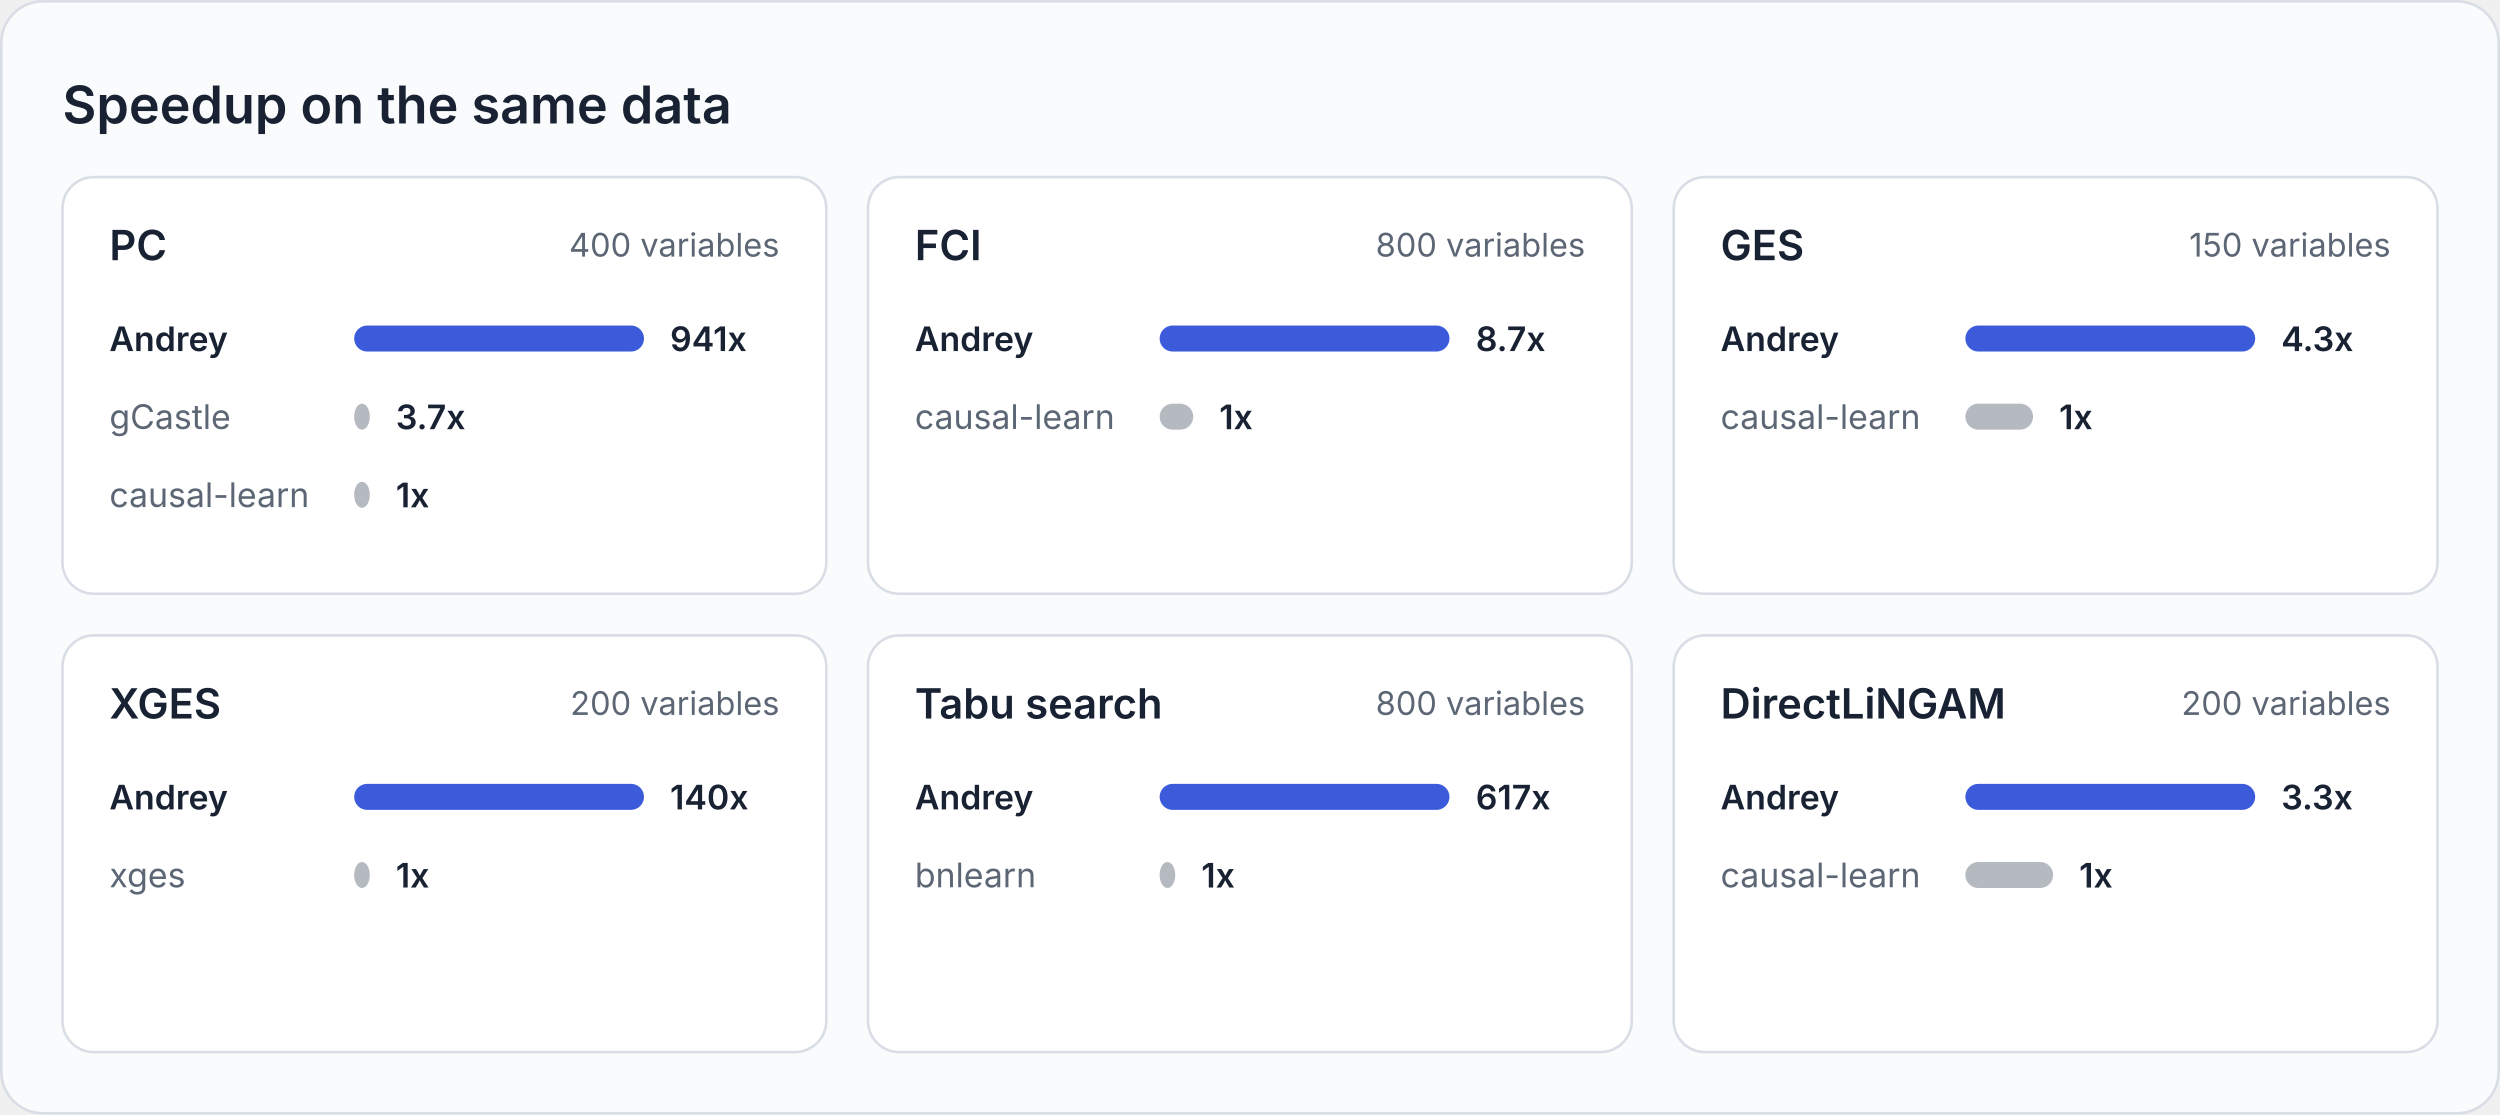
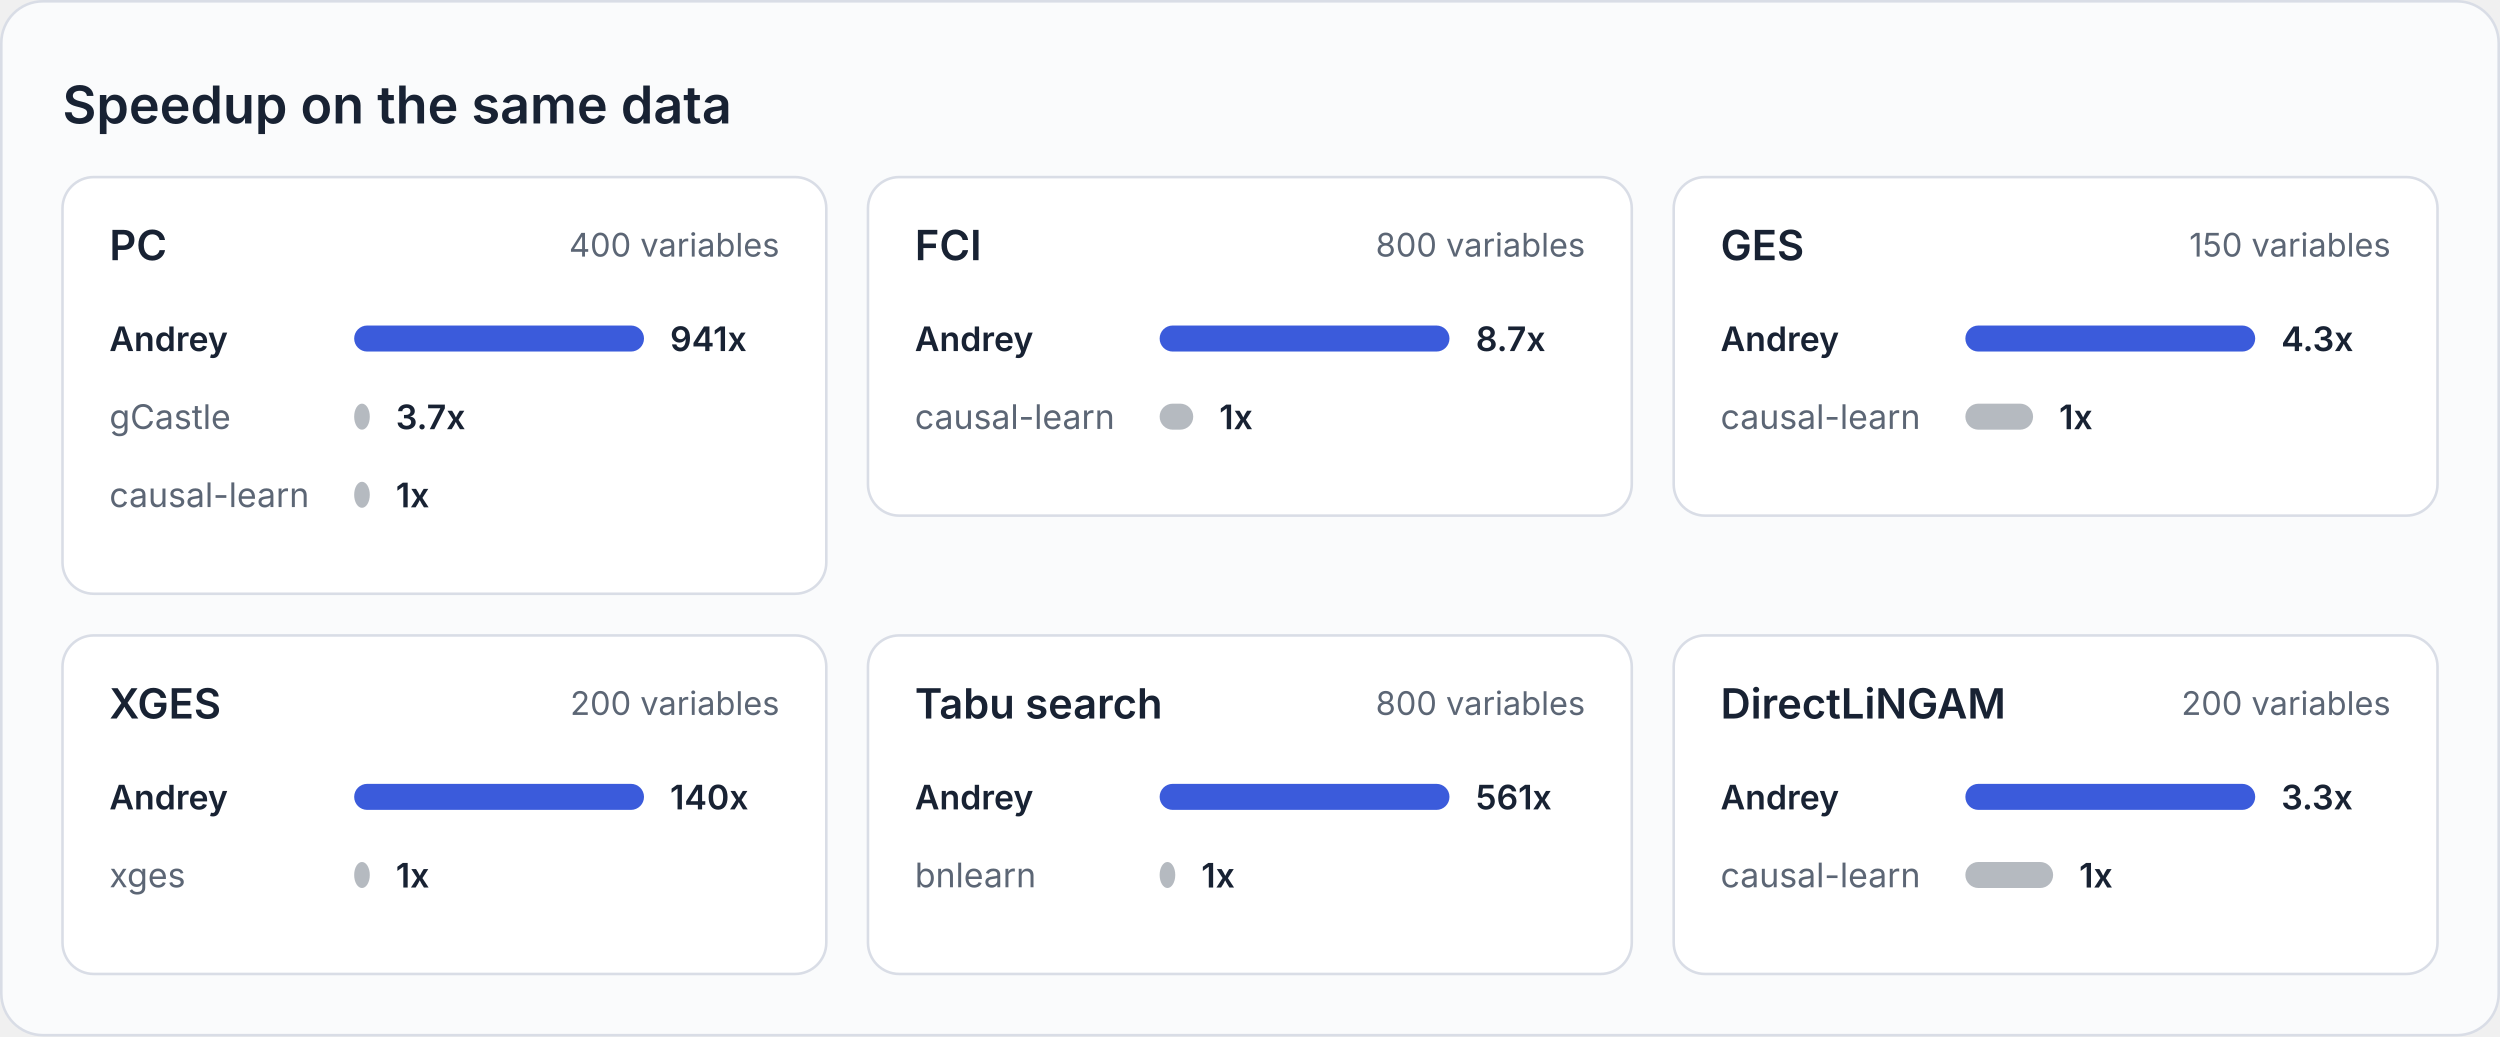
- <svg xmlns="http://www.w3.org/2000/svg" width="960" height="428" viewBox="0 0 960 428" font-family="Inter, -apple-system, BlinkMacSystemFont, 'Segoe UI', Helvetica, Arial, sans-serif" role="img" aria-labelledby="chart-title chart-desc">
-   <rect x="0.5" y="0.5" width="959" height="427" rx="16" fill="#fafbfc" stroke="#d9dde6" />
+ <svg xmlns="http://www.w3.org/2000/svg" width="960" height="398" viewBox="0 0 960 398" font-family="Inter, -apple-system, BlinkMacSystemFont, 'Segoe UI', Helvetica, Arial, sans-serif" role="img" aria-labelledby="chart-title chart-desc">
+   <rect x="0.5" y="0.5" width="959" height="397" rx="16" fill="#fafbfc" stroke="#d9dde6" />
  <text x="24.0" y="40.0" font-size="20" font-weight="600" fill="#182233" text-anchor="start" dominant-baseline="middle">Speedup on the same data</text>
  <rect x="24.0" y="68.0" width="293.3" height="160" rx="12" fill="#ffffff" stroke="#d9dde6" />
  <text x="42.0" y="94.0" font-size="16" font-weight="600" fill="#182233" text-anchor="start" dominant-baseline="middle">PC</text>
  <text x="299.3" y="94.0" font-size="12.5" font-weight="400" fill="#5c6675" text-anchor="end" dominant-baseline="middle">400 variables</text>
  <text x="42.0" y="130.0" font-size="13" font-weight="600" fill="#182233" text-anchor="start" dominant-baseline="middle">Andrey</text>
  <rect x="136.0" y="125.0" width="111.3" height="10" rx="5" fill="#3b5bdb" />
  <text x="257.3" y="130.0" font-size="13" font-weight="600" fill="#182233" text-anchor="start" dominant-baseline="middle">941x</text>
  <text x="42.0" y="160.0" font-size="13" font-weight="400" fill="#5c6675" text-anchor="start" dominant-baseline="middle">gCastle</text>
  <rect x="136.0" y="155.0" width="6.0" height="10" rx="5" fill="#5c6675" fill-opacity="0.45" />
  <text x="152.0" y="160.0" font-size="13" font-weight="600" fill="#182233" text-anchor="start" dominant-baseline="middle">3.7x</text>
  <text x="42.0" y="190.0" font-size="13" font-weight="400" fill="#5c6675" text-anchor="start" dominant-baseline="middle">causal-learn</text>
  <rect x="136.0" y="185.0" width="6.0" height="10" rx="5" fill="#5c6675" fill-opacity="0.45" />
  <text x="152.0" y="190.0" font-size="13" font-weight="600" fill="#182233" text-anchor="start" dominant-baseline="middle">1x</text>
-   <rect x="333.3" y="68.0" width="293.3" height="160" rx="12" fill="#ffffff" stroke="#d9dde6" />
+   <rect x="333.3" y="68.0" width="293.3" height="130" rx="12" fill="#ffffff" stroke="#d9dde6" />
  <text x="351.3" y="94.0" font-size="16" font-weight="600" fill="#182233" text-anchor="start" dominant-baseline="middle">FCI</text>
  <text x="608.7" y="94.0" font-size="12.5" font-weight="400" fill="#5c6675" text-anchor="end" dominant-baseline="middle">800 variables</text>
  <text x="351.3" y="130.0" font-size="13" font-weight="600" fill="#182233" text-anchor="start" dominant-baseline="middle">Andrey</text>
  <rect x="445.3" y="125.0" width="111.3" height="10" rx="5" fill="#3b5bdb" />
  <text x="566.7" y="130.0" font-size="13" font-weight="600" fill="#182233" text-anchor="start" dominant-baseline="middle">8.7x</text>
  <text x="351.3" y="160.0" font-size="13" font-weight="400" fill="#5c6675" text-anchor="start" dominant-baseline="middle">causal-learn</text>
  <rect x="445.3" y="155.0" width="12.9" height="10" rx="5" fill="#5c6675" fill-opacity="0.45" />
  <text x="468.2" y="160.0" font-size="13" font-weight="600" fill="#182233" text-anchor="start" dominant-baseline="middle">1x</text>
-   <rect x="642.7" y="68.0" width="293.3" height="160" rx="12" fill="#ffffff" stroke="#d9dde6" />
+   <rect x="642.7" y="68.0" width="293.3" height="130" rx="12" fill="#ffffff" stroke="#d9dde6" />
  <text x="660.7" y="94.0" font-size="16" font-weight="600" fill="#182233" text-anchor="start" dominant-baseline="middle">GES</text>
  <text x="918.0" y="94.0" font-size="12.5" font-weight="400" fill="#5c6675" text-anchor="end" dominant-baseline="middle">150 variables</text>
  <text x="660.7" y="130.0" font-size="13" font-weight="600" fill="#182233" text-anchor="start" dominant-baseline="middle">Andrey</text>
  <rect x="754.7" y="125.0" width="111.3" height="10" rx="5" fill="#3b5bdb" />
  <text x="876.0" y="130.0" font-size="13" font-weight="600" fill="#182233" text-anchor="start" dominant-baseline="middle">4.3x</text>
  <text x="660.7" y="160.0" font-size="13" font-weight="400" fill="#5c6675" text-anchor="start" dominant-baseline="middle">causal-learn</text>
  <rect x="754.7" y="155.0" width="26.0" height="10" rx="5" fill="#5c6675" fill-opacity="0.45" />
  <text x="790.7" y="160.0" font-size="13" font-weight="600" fill="#182233" text-anchor="start" dominant-baseline="middle">1x</text>
-   <rect x="24.0" y="244.0" width="293.3" height="160" rx="12" fill="#ffffff" stroke="#d9dde6" />
+   <rect x="24.0" y="244.0" width="293.3" height="130" rx="12" fill="#ffffff" stroke="#d9dde6" />
  <text x="42.0" y="270.0" font-size="16" font-weight="600" fill="#182233" text-anchor="start" dominant-baseline="middle">XGES</text>
  <text x="299.3" y="270.0" font-size="12.5" font-weight="400" fill="#5c6675" text-anchor="end" dominant-baseline="middle">200 variables</text>
  <text x="42.0" y="306.0" font-size="13" font-weight="600" fill="#182233" text-anchor="start" dominant-baseline="middle">Andrey</text>
  <rect x="136.0" y="301.0" width="111.3" height="10" rx="5" fill="#3b5bdb" />
  <text x="257.3" y="306.0" font-size="13" font-weight="600" fill="#182233" text-anchor="start" dominant-baseline="middle">140x</text>
  <text x="42.0" y="336.0" font-size="13" font-weight="400" fill="#5c6675" text-anchor="start" dominant-baseline="middle">xges</text>
  <rect x="136.0" y="331.0" width="6.0" height="10" rx="5" fill="#5c6675" fill-opacity="0.45" />
  <text x="152.0" y="336.0" font-size="13" font-weight="600" fill="#182233" text-anchor="start" dominant-baseline="middle">1x</text>
-   <rect x="333.3" y="244.0" width="293.3" height="160" rx="12" fill="#ffffff" stroke="#d9dde6" />
+   <rect x="333.3" y="244.0" width="293.3" height="130" rx="12" fill="#ffffff" stroke="#d9dde6" />
  <text x="351.3" y="270.0" font-size="16" font-weight="600" fill="#182233" text-anchor="start" dominant-baseline="middle">Tabu search</text>
  <text x="608.7" y="270.0" font-size="12.5" font-weight="400" fill="#5c6675" text-anchor="end" dominant-baseline="middle">800 variables</text>
  <text x="351.3" y="306.0" font-size="13" font-weight="600" fill="#182233" text-anchor="start" dominant-baseline="middle">Andrey</text>
  <rect x="445.3" y="301.0" width="111.3" height="10" rx="5" fill="#3b5bdb" />
-   <text x="566.7" y="306.0" font-size="13" font-weight="600" fill="#182233" text-anchor="start" dominant-baseline="middle">617x</text>
+   <text x="566.7" y="306.0" font-size="13" font-weight="600" fill="#182233" text-anchor="start" dominant-baseline="middle">561x</text>
  <text x="351.3" y="336.0" font-size="13" font-weight="400" fill="#5c6675" text-anchor="start" dominant-baseline="middle">bnlearn</text>
  <rect x="445.3" y="331.0" width="6.0" height="10" rx="5" fill="#5c6675" fill-opacity="0.45" />
  <text x="461.3" y="336.0" font-size="13" font-weight="600" fill="#182233" text-anchor="start" dominant-baseline="middle">1x</text>
-   <rect x="642.7" y="244.0" width="293.3" height="160" rx="12" fill="#ffffff" stroke="#d9dde6" />
+   <rect x="642.7" y="244.0" width="293.3" height="130" rx="12" fill="#ffffff" stroke="#d9dde6" />
  <text x="660.7" y="270.0" font-size="16" font-weight="600" fill="#182233" text-anchor="start" dominant-baseline="middle">DirectLiNGAM</text>
  <text x="918.0" y="270.0" font-size="12.5" font-weight="400" fill="#5c6675" text-anchor="end" dominant-baseline="middle">200 variables</text>
  <text x="660.7" y="306.0" font-size="13" font-weight="600" fill="#182233" text-anchor="start" dominant-baseline="middle">Andrey</text>
  <rect x="754.7" y="301.0" width="111.3" height="10" rx="5" fill="#3b5bdb" />
  <text x="876.0" y="306.0" font-size="13" font-weight="600" fill="#182233" text-anchor="start" dominant-baseline="middle">3.3x</text>
  <text x="660.7" y="336.0" font-size="13" font-weight="400" fill="#5c6675" text-anchor="start" dominant-baseline="middle">causal-learn</text>
  <rect x="754.7" y="331.0" width="33.7" height="10" rx="5" fill="#5c6675" fill-opacity="0.45" />
  <text x="798.4" y="336.0" font-size="13" font-weight="600" fill="#182233" text-anchor="start" dominant-baseline="middle">1x</text>
</svg>
